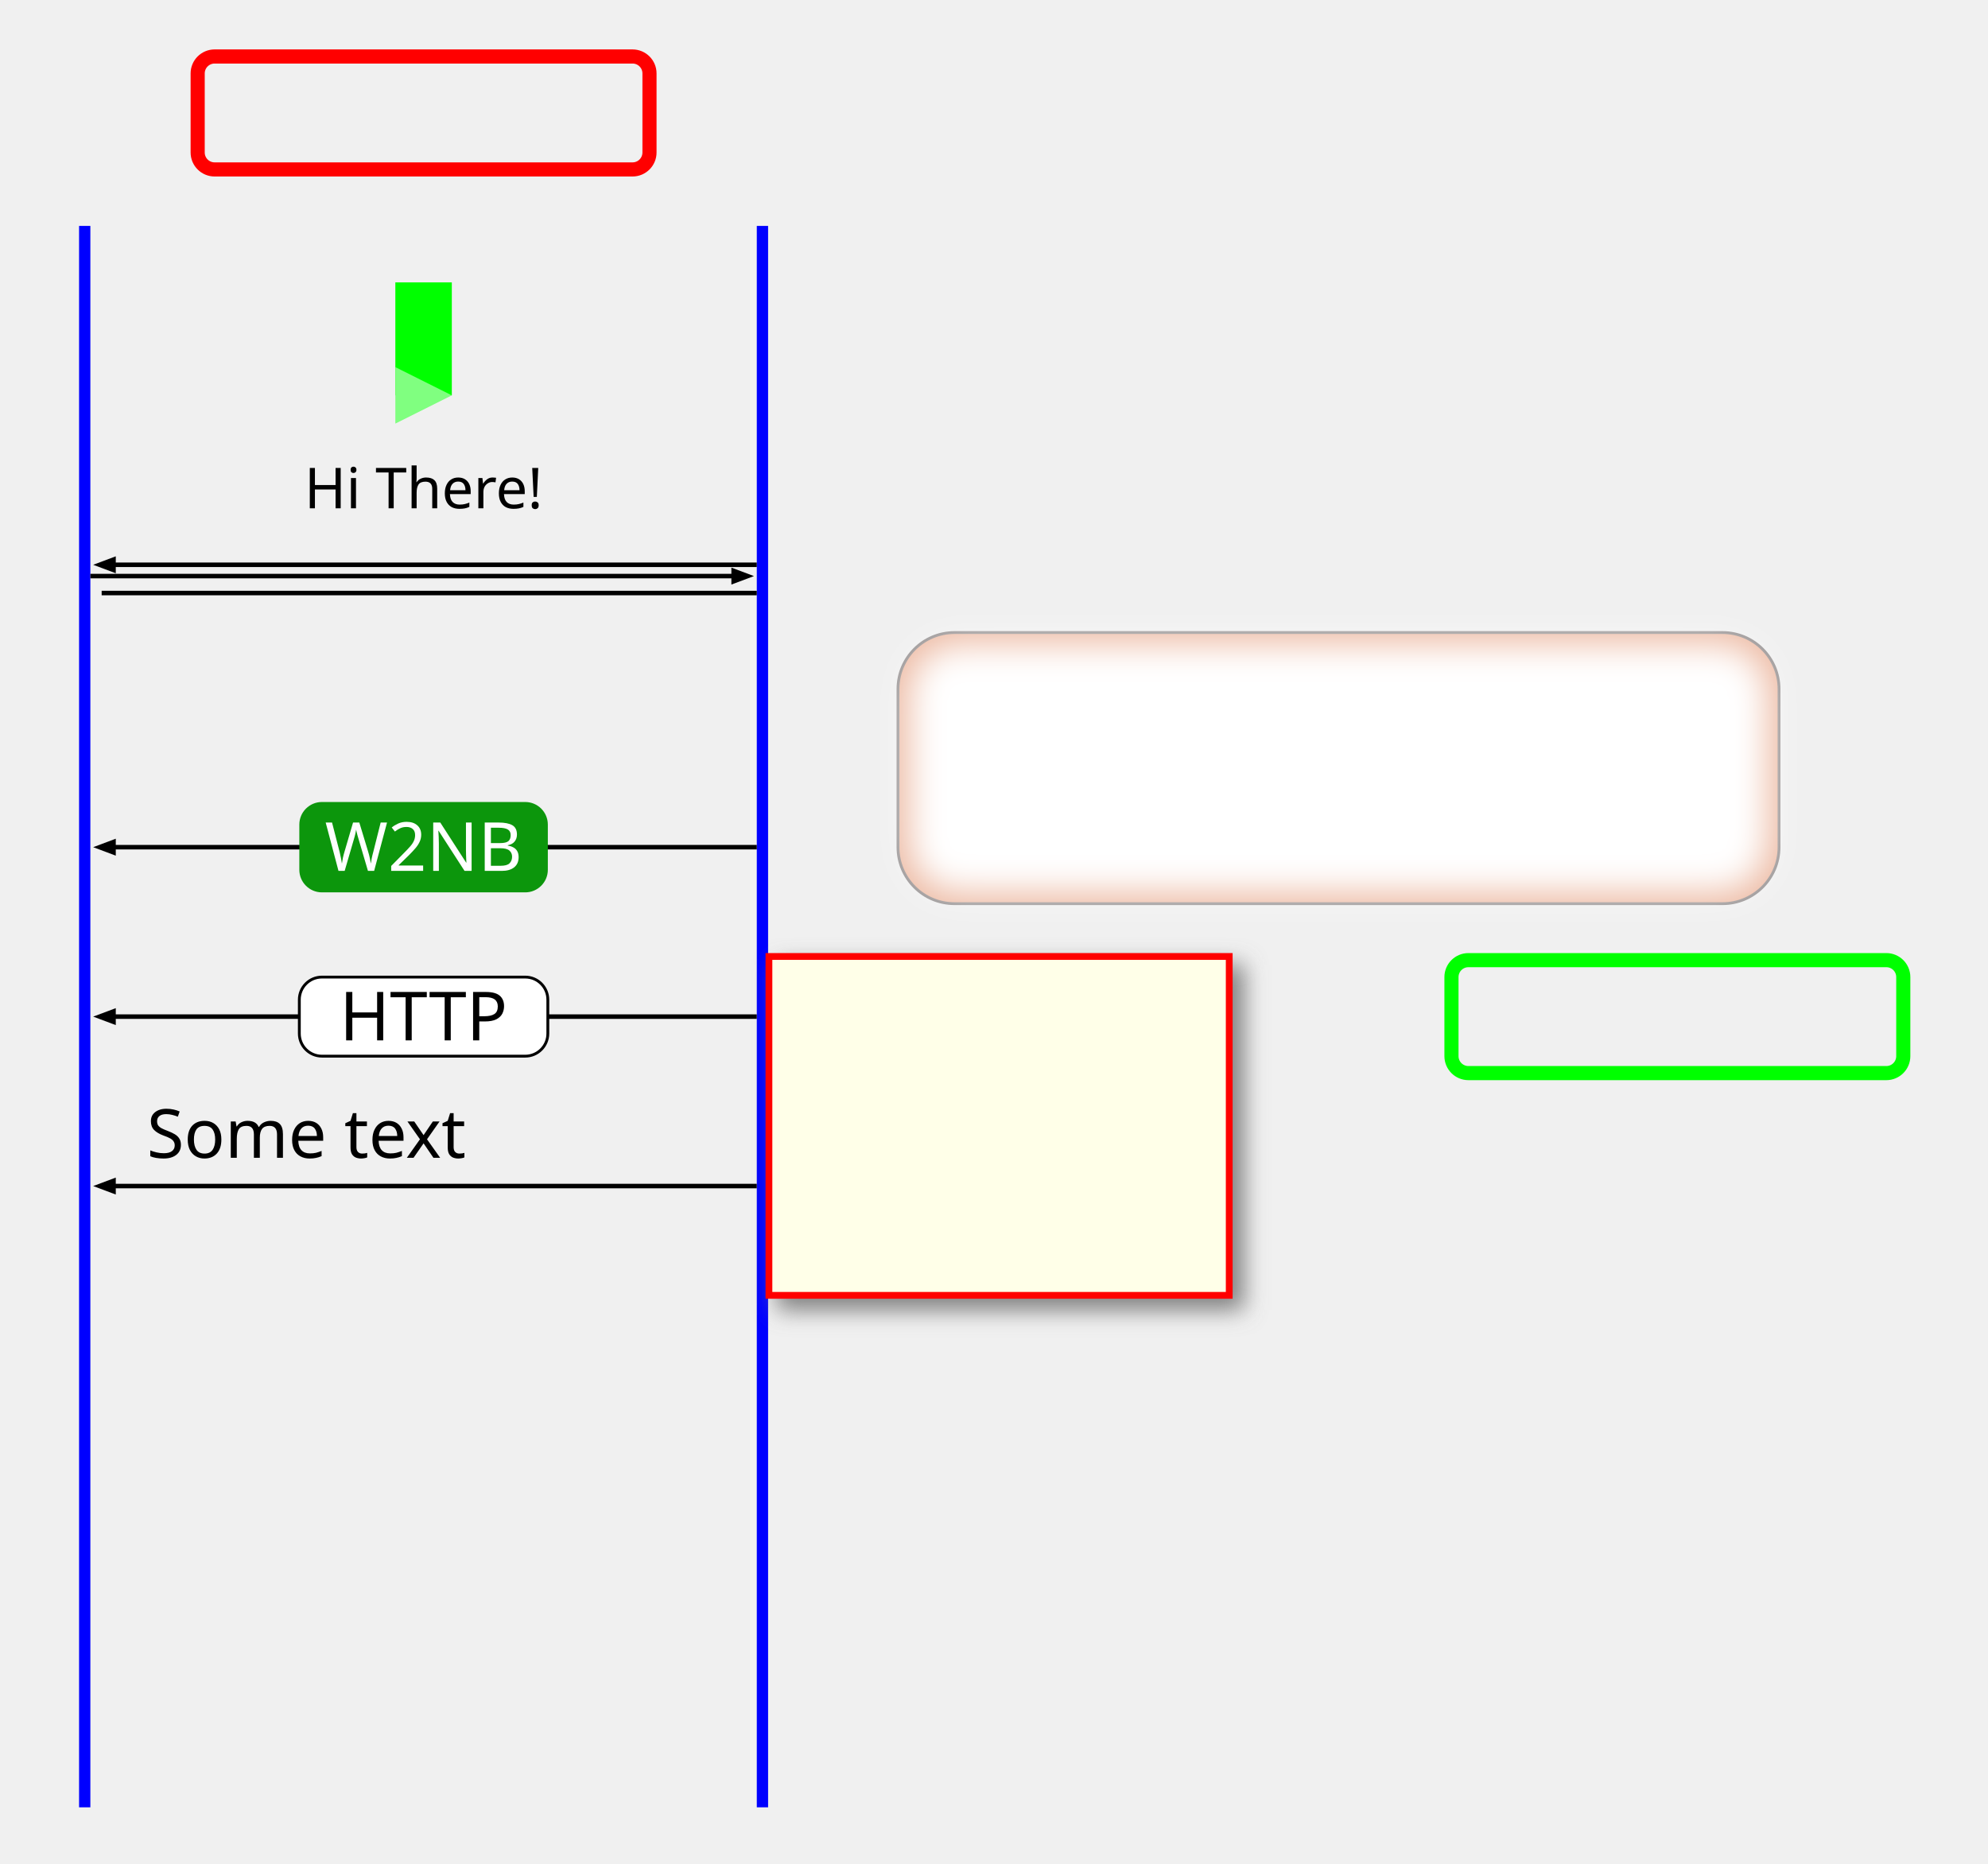
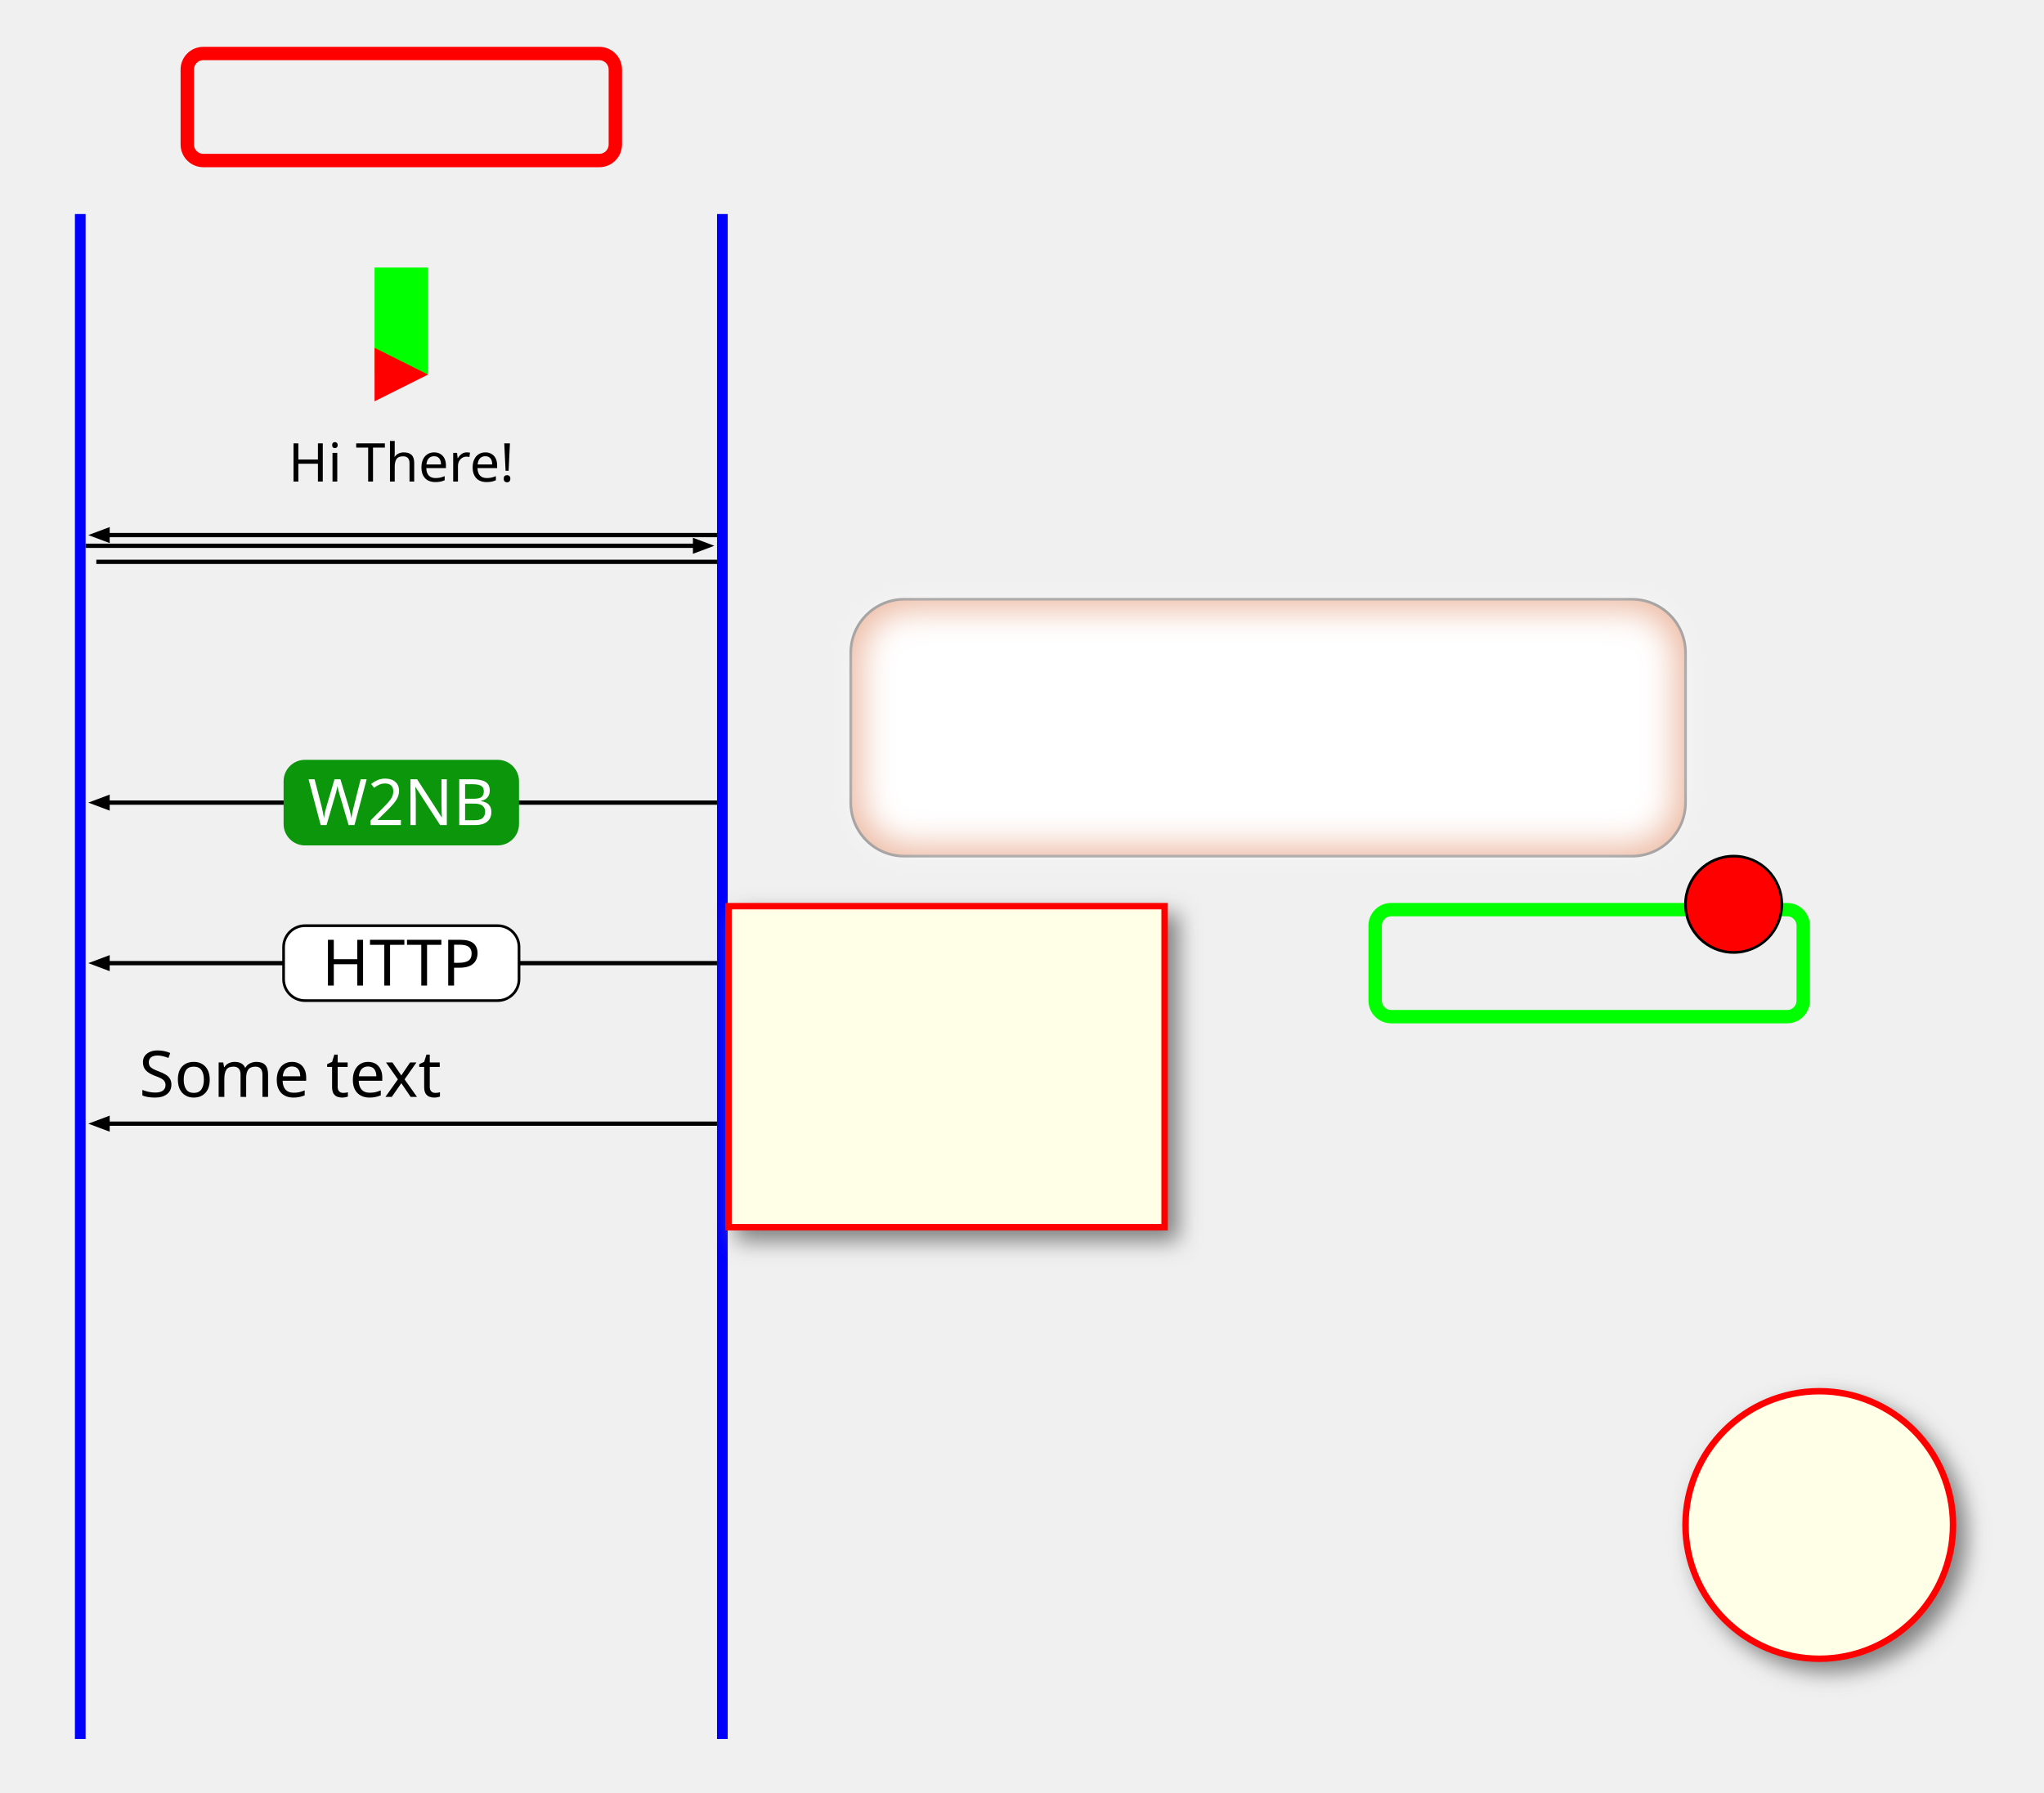
- <svg xmlns="http://www.w3.org/2000/svg" width="352" height="330">
+ <svg xmlns="http://www.w3.org/2000/svg" width="382" height="335">
  <defs>
    <filter height="150%" width="150%" y="-25%" x="-25%" id="actorsBlur">
      <feGaussianBlur stdDeviation="3" />
    </filter>
    <filter width="200%" height="200%" x="-50%" y="-50%" id="messageBlur">
      <feGaussianBlur stdDeviation="2" />
    </filter>
  </defs>
  <g>
-     <line x1="15" y1="40" x2="15" y2="320" stroke-width="2" stroke="#0000FF" />
+     <line x1="15" y1="40" x2="15" y2="325" stroke-width="2" stroke="#0000FF" />
    <rect x="35" y="10" width="80" height="20" stroke-width="2.5" stroke="#FF0000" fill="none" rx="3" ry="3" />
-     <line x1="135" y1="40" x2="135" y2="320" stroke-width="2" stroke="#0000FF" />
+     <line x1="135" y1="40" x2="135" y2="325" stroke-width="2" stroke="#0000FF" />
    <rect x="70" y="50" width="10" height="20" fill="#00FF00" />
    <text x="75" y="90" font-family="Sans-serif" font-size="10" text-anchor="middle" fill="#000000">Hi There!</text>
    <line x1="18.5" y1="100" x2="134" y2="100" stroke-width="0.8" stroke="#000000" />
    <polygon stroke="none" fill="#000000" points="16.5,100 20.5,98.5 20.5,101.5" />
    <line x1="16" y1="102" x2="131.5" y2="102" stroke-width="0.8" stroke="#000000" />
    <polygon stroke="none" fill="#000000" points="129.5,100.5 129.5,103.5 133.5,102" />
    <line x1="18" y1="105" x2="134" y2="105" stroke-width="0.8" stroke="#000000" />
-     <polygon stroke="none" fill="#80ff80" points="70,65 70,75 80,70" />
+     <polygon stroke="none" fill="#ff0000" points="70,65 70,75 80,70" />
    <line x1="18.5" y1="150" x2="134" y2="150" stroke-width="0.8" stroke="#000000" />
    <polygon stroke="none" fill="#000000" points="16.5,150 20.5,148.5 20.5,151.5" />
    <rect x="53" y="142" width="44" height="16" fill="#0c960c" rx="4" ry="4" />
    <text x="75" y="150" font-family="Sans-serif" font-size="12" text-anchor="middle" fill="#FFFFFF" dy="0.35em">W2NB</text>
    <line x1="18.5" y1="180" x2="134" y2="180" stroke-width="0.8" stroke="#000000" />
    <polygon stroke="none" fill="#000000" points="16.5,180 20.5,178.5 20.5,181.5" />
    <rect x="53" y="173" width="44" height="14" stroke-width="0.5" stroke="#000000" fill="#FFFFFF" rx="4" ry="4" />
    <text x="75" y="180" font-family="Sans-serif" font-size="12" text-anchor="middle" fill="#000000" dy="0.35em">HTTP</text>
    <line x1="18.5" y1="210" x2="134" y2="210" stroke-width="0.8" stroke="#000000" />
    <polygon stroke="none" fill="#000000" points="16.5,210 20.5,208.5 20.5,211.5" />
    <text x="26" y="205" font-family="Sans-serif" font-size="12" text-anchor="start" fill="#000000">Some text</text>
    <rect x="159" y="112" width="156" height="48" stroke-width="0.5" stroke="#969191" fill="#edbca6" rx="10" ry="10" />
    <rect x="161" y="114" width="152" height="44" fill="#ffffff" rx="9" ry="9" filter="url(#actorsBlur)" />
    <rect x="257" y="170" width="80" height="20" stroke-width="2.5" stroke="#00FF00" fill="none" rx="3" ry="3" />
    <rect x="137.55" y="170.75" width="82.7" height="61.2" fill="#7f7f7f" filter="url(#messageBlur)" />
    <rect x="136.15" y="169.35" width="81.5" height="60" stroke-width="1.2" stroke="#FF0000" fill="#FFFFE8" />
+     <circle cx="341.9" cy="286.9" r="25.6" fill="#7f7f7f" filter="url(#messageBlur)" />
+     <circle cx="340" cy="285" r="25" stroke-width="1.2" stroke="#FF0000" fill="#FFFFE8" />
+     <circle cx="324" cy="169" r="9" stroke-width="0.5" stroke="#000000" fill="#FF0000" />
  </g>
</svg>
